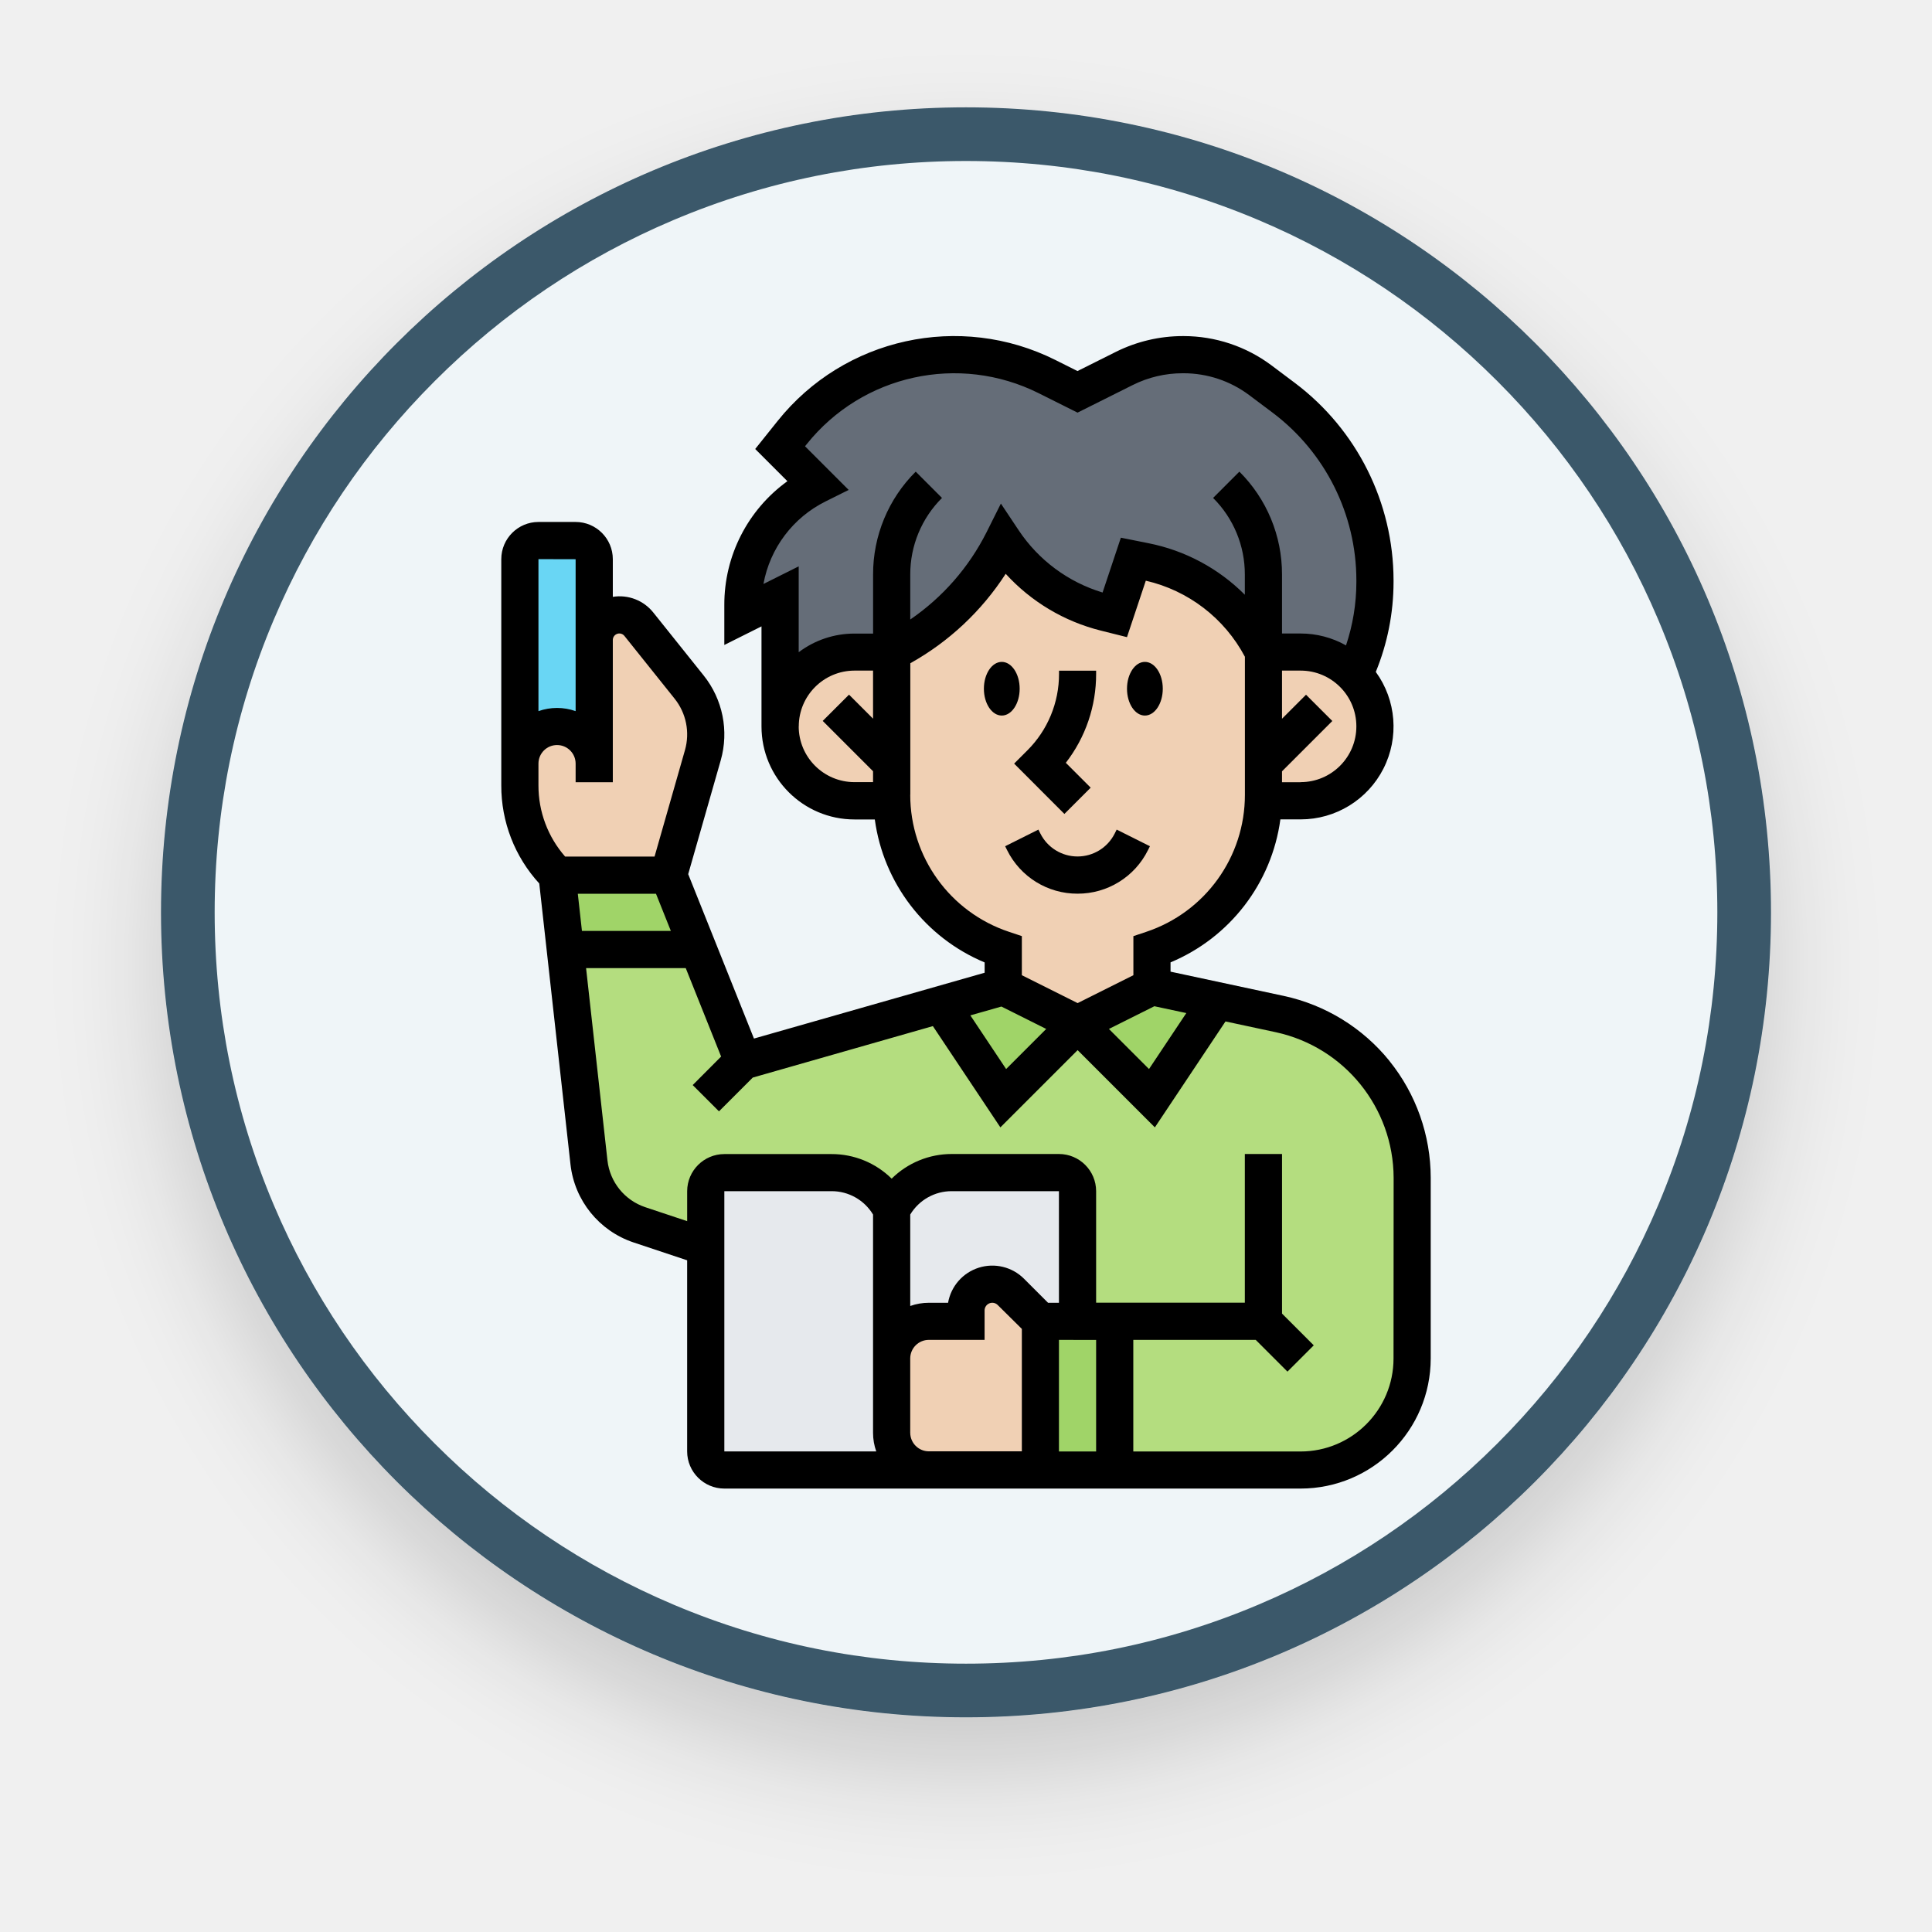
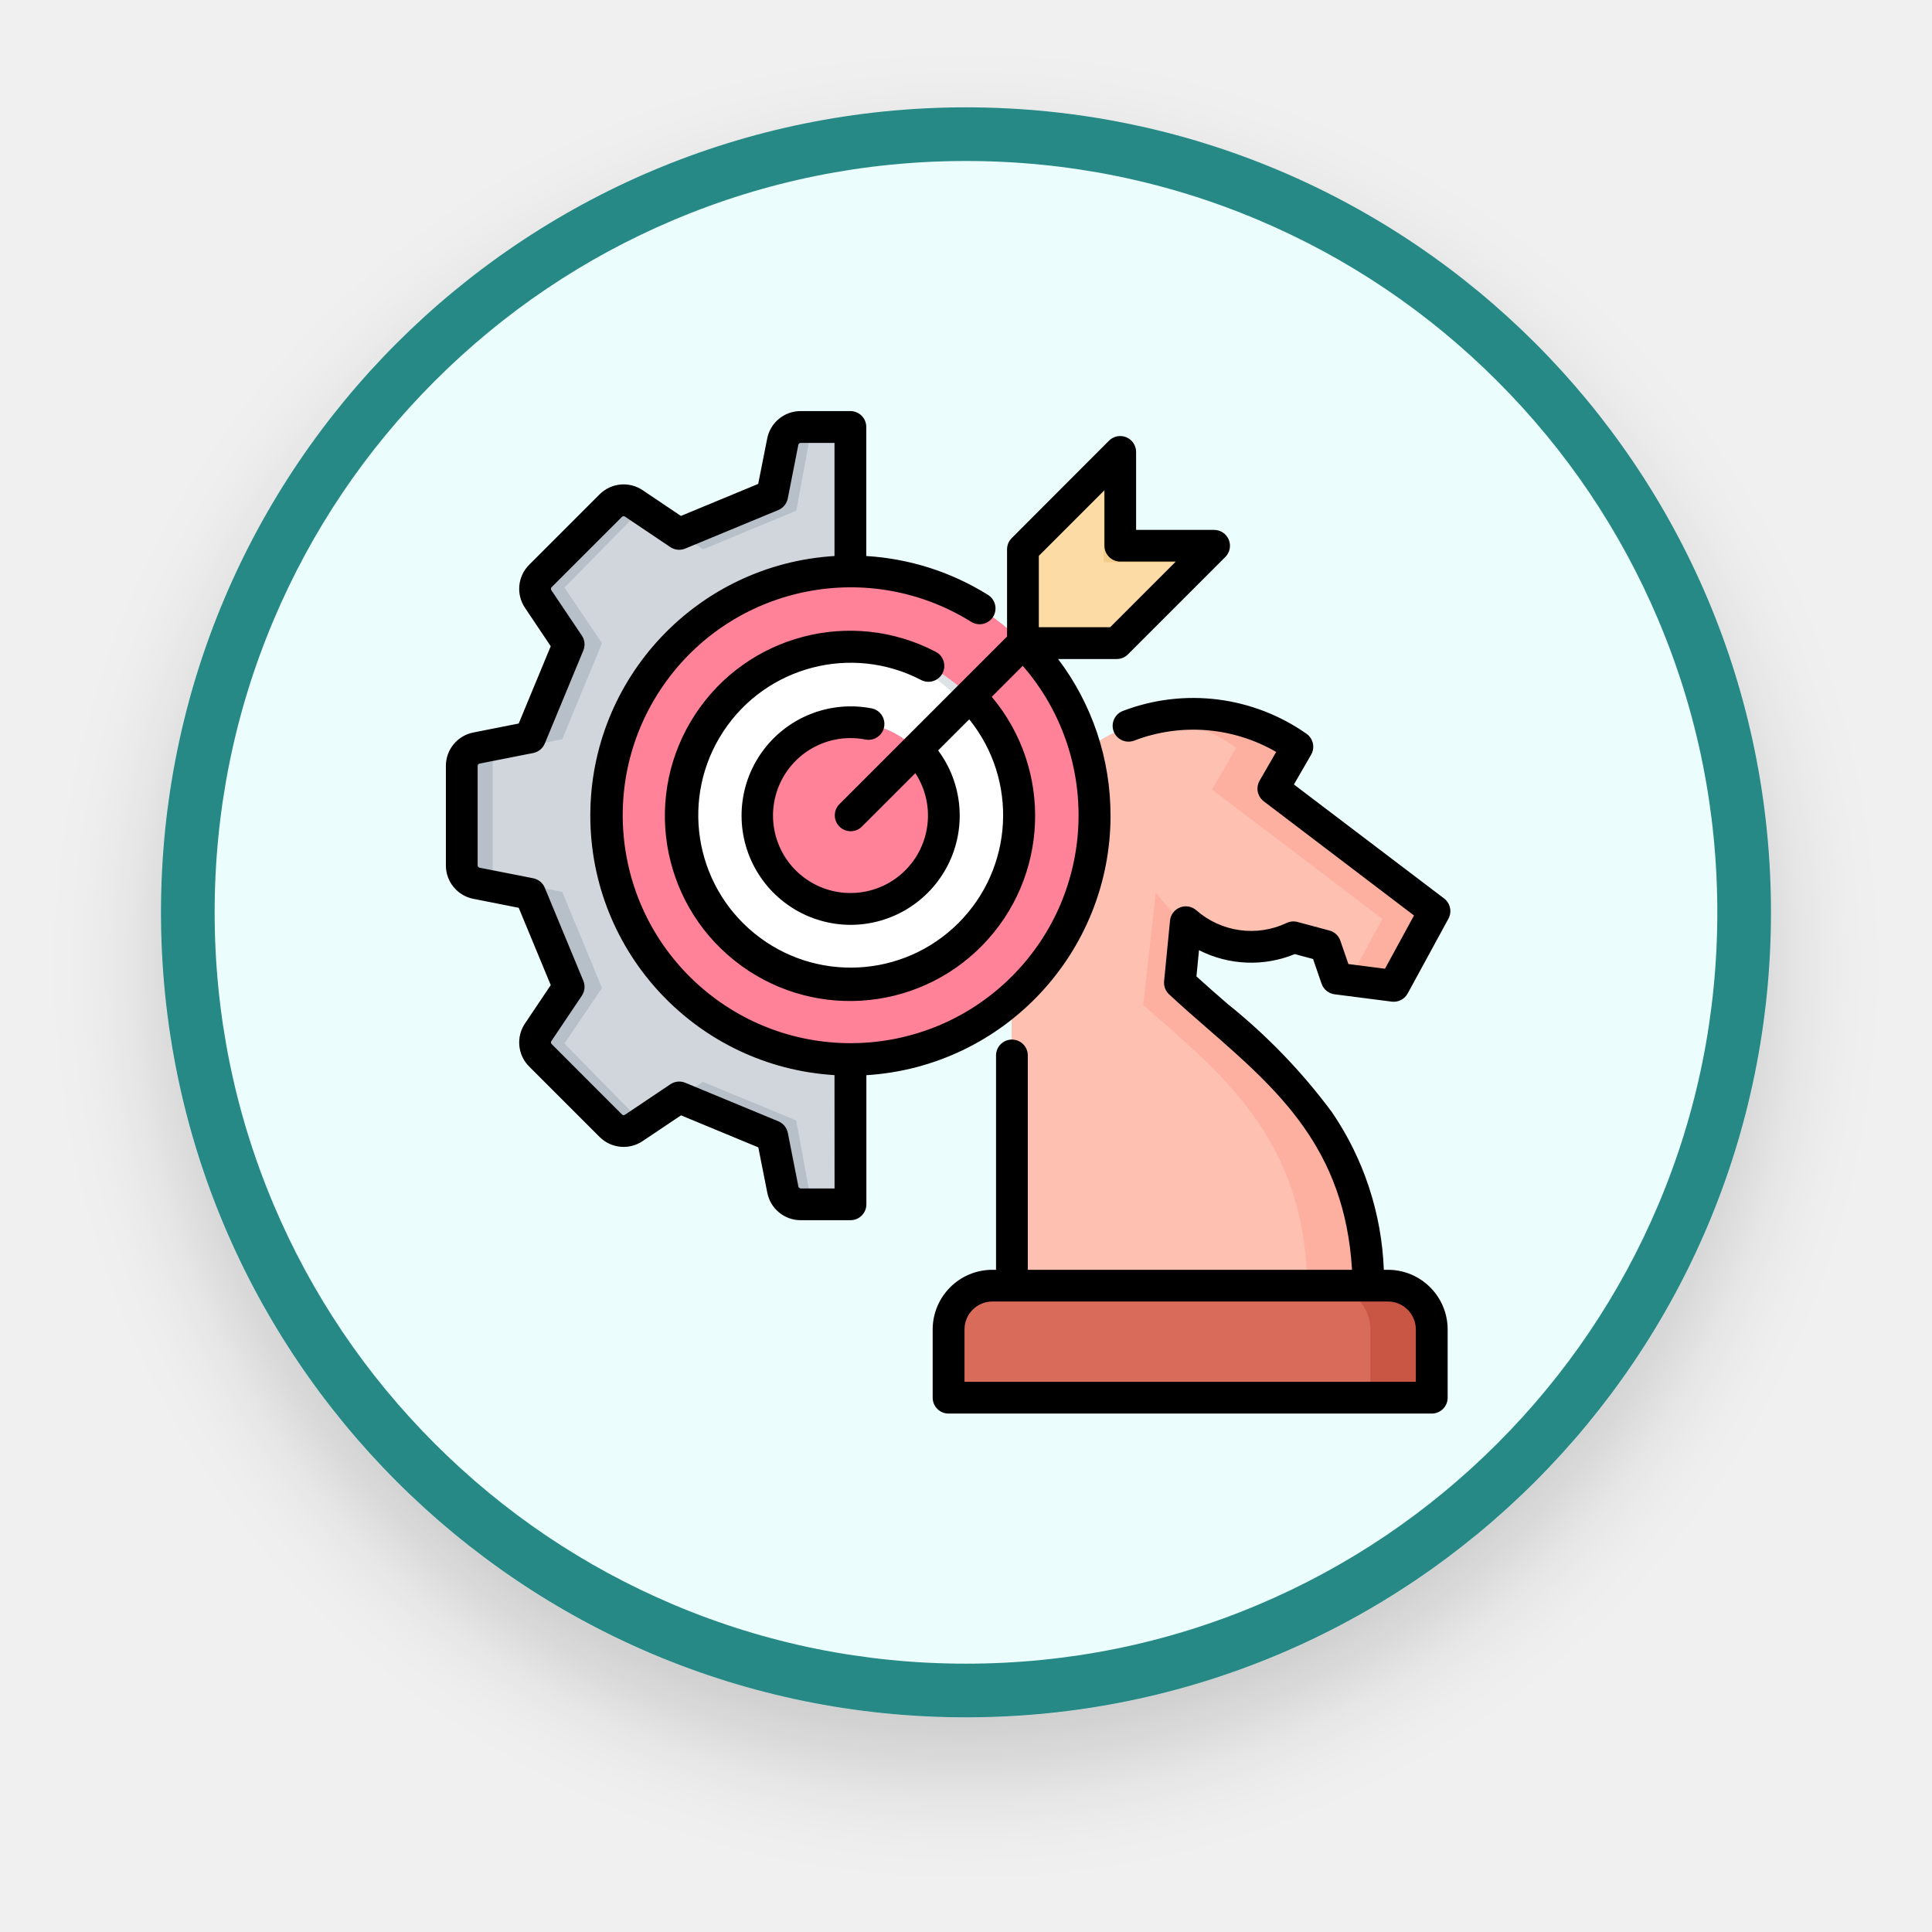
<svg xmlns="http://www.w3.org/2000/svg" width="108" height="108" viewBox="0 0 108 108">
  <defs>
-     <filter id="Trazado_982547" x="0" y="0" width="108" height="108" filterUnits="userSpaceOnUse">
+     <filter id="Trazado_904820" x="0" y="0" width="108" height="108" filterUnits="userSpaceOnUse">
      <feOffset dy="3" input="SourceAlpha" />
      <feGaussianBlur stdDeviation="3" result="blur" />
      <feFlood flood-opacity="0.161" />
      <feComposite operator="in" in2="blur" />
      <feComposite in="SourceGraphic" />
    </filter>
  </defs>
-   <g id="Grupo_1161170" data-name="Grupo 1161170" transform="translate(-173 -6841)">
-     <g id="Grupo_1161043" data-name="Grupo 1161043" transform="translate(0 5620)">
-       <g id="Grupo_1153207" data-name="Grupo 1153207" transform="translate(12 -231)">
-         <g id="Grupo_1153117" data-name="Grupo 1153117" transform="translate(-93 939)">
-           <g id="Grupo_1149598" data-name="Grupo 1149598" transform="translate(80 315)">
-             <g id="Grupo_1148770" data-name="Grupo 1148770" transform="translate(-27 -2583)">
-               <g id="Grupo_1146954" data-name="Grupo 1146954" transform="translate(-415 -1202)">
-                 <g transform="matrix(1, 0, 0, 1, 616, 3983)" filter="url(#Trazado_982547)">
-                   <g id="Trazado_982547-2" data-name="Trazado 982547" transform="translate(9 6)" fill="#eff5f8">
-                     <path d="M 45 88.5 C 39.127 88.5 33.43 87.35 28.068 85.082 C 22.889 82.891 18.236 79.755 14.241 75.759 C 10.245 71.764 7.109 67.111 4.918 61.932 C 2.65 56.57 1.5 50.873 1.5 45 C 1.5 39.127 2.65 33.43 4.918 28.068 C 7.109 22.889 10.245 18.236 14.241 14.241 C 18.236 10.245 22.889 7.109 28.068 4.918 C 33.43 2.65 39.127 1.5 45 1.5 C 50.873 1.5 56.57 2.65 61.932 4.918 C 67.111 7.109 71.764 10.245 75.759 14.241 C 79.755 18.236 82.891 22.889 85.082 28.068 C 87.35 33.43 88.5 39.127 88.5 45 C 88.5 50.873 87.35 56.57 85.082 61.932 C 82.891 67.111 79.755 71.764 75.759 75.759 C 71.764 79.755 67.111 82.891 61.932 85.082 C 56.57 87.35 50.873 88.5 45 88.5 Z" stroke="none" />
-                     <path d="M 45 3 C 39.329 3 33.829 4.11 28.653 6.299 C 23.652 8.415 19.16 11.443 15.302 15.302 C 11.443 19.16 8.415 23.652 6.299 28.653 C 4.11 33.829 3 39.329 3 45 C 3 50.671 4.11 56.171 6.299 61.347 C 8.415 66.348 11.443 70.84 15.302 74.698 C 19.16 78.557 23.652 81.585 28.653 83.701 C 33.829 85.89 39.329 87 45 87 C 50.671 87 56.171 85.89 61.347 83.701 C 66.348 81.585 70.84 78.557 74.698 74.698 C 78.557 70.84 81.585 66.348 83.701 61.347 C 85.89 56.171 87 50.671 87 45 C 87 39.329 85.89 33.829 83.701 28.653 C 81.585 23.652 78.557 19.16 74.698 15.302 C 70.84 11.443 66.348 8.415 61.347 6.299 C 56.171 4.11 50.671 3 45 3 M 45 0 C 69.853 0 90 20.147 90 45 C 90 69.853 69.853 90 45 90 C 20.147 90 0 69.853 0 45 C 0 20.147 20.147 0 45 0 Z" stroke="none" fill="#3b596a" />
-                   </g>
-                 </g>
-               </g>
-             </g>
-           </g>
+   <g id="Grupo_1159950" data-name="Grupo 1159950" transform="translate(-822 -2562)">
+     <g id="Icono" transform="translate(206.899 -2438)">
+       <g transform="matrix(1, 0, 0, 1, 615.1, 5000)" filter="url(#Trazado_904820)">
+         <g id="Trazado_904820-2" data-name="Trazado 904820" transform="translate(9 6)" fill="#ebfefd">
+           <path d="M 45 88.5 C 39.127 88.5 33.43 87.35 28.068 85.082 C 22.889 82.891 18.236 79.755 14.241 75.759 C 10.245 71.764 7.109 67.111 4.918 61.932 C 2.65 56.57 1.5 50.873 1.5 45 C 1.5 39.127 2.65 33.43 4.918 28.068 C 7.109 22.889 10.245 18.236 14.241 14.241 C 18.236 10.245 22.889 7.109 28.068 4.918 C 33.43 2.65 39.127 1.5 45 1.5 C 50.873 1.5 56.57 2.65 61.932 4.918 C 67.111 7.109 71.764 10.245 75.759 14.241 C 79.755 18.236 82.891 22.889 85.082 28.068 C 87.35 33.43 88.5 39.127 88.5 45 C 88.5 50.873 87.35 56.57 85.082 61.932 C 82.891 67.111 79.755 71.764 75.759 75.759 C 71.764 79.755 67.111 82.891 61.932 85.082 C 56.57 87.35 50.873 88.5 45 88.5 Z" stroke="none" />
+           <path d="M 45 3 C 39.329 3 33.829 4.11 28.653 6.299 C 23.652 8.415 19.16 11.443 15.302 15.302 C 11.443 19.16 8.415 23.652 6.299 28.653 C 4.11 33.829 3 39.329 3 45 C 3 50.671 4.11 56.171 6.299 61.347 C 8.415 66.348 11.443 70.84 15.302 74.698 C 19.16 78.557 23.652 81.585 28.653 83.701 C 33.829 85.89 39.329 87 45 87 C 50.671 87 56.171 85.89 61.347 83.701 C 66.348 81.585 70.84 78.557 74.698 74.698 C 78.557 70.84 81.585 66.348 83.701 61.347 C 85.89 56.171 87 50.671 87 45 C 87 39.329 85.89 33.829 83.701 28.653 C 81.585 23.652 78.557 19.16 74.698 15.302 C 70.84 11.443 66.348 8.415 61.347 6.299 C 56.171 4.11 50.671 3 45 3 M 45 0 C 69.853 0 90 20.147 90 45 C 90 69.853 69.853 90 45 90 C 20.147 90 0 69.853 0 45 C 0 20.147 20.147 0 45 0 Z" stroke="none" fill="#268985" />
        </g>
      </g>
    </g>
-     <g id="teacher_6928041_1_" data-name="teacher_6928041 (1)" transform="translate(201.022 6859.787)">
-       <g id="Grupo_1161168" data-name="Grupo 1161168" transform="translate(1.039 1.039)">
-         <g id="Grupo_1161154" data-name="Grupo 1161154" transform="translate(12.469)">
-           <path id="Trazado_995107" data-name="Trazado 995107" d="M112.313,24.626h-2.078a4.157,4.157,0,0,0-4.156,4.156V21.509L104,22.548V22a7.521,7.521,0,0,1,4.156-6.726L106.078,13.2l.674-.843A11.6,11.6,0,0,1,121,9.225l1.707.853s1.433-.716,2.615-1.308A7.318,7.318,0,0,1,128.595,8h.051a7.107,7.107,0,0,1,4.27,1.424l1.333,1A12.716,12.716,0,0,1,139.33,20.6v.117a12.144,12.144,0,0,1-1.161,5.181,4.145,4.145,0,0,0-3-1.274H133.1a9.506,9.506,0,0,0-6.635-5.068l-.639-.127-1.039,3.117-.522-.13a9.7,9.7,0,0,1-5.713-4.027,13.949,13.949,0,0,1-6.235,6.235Z" transform="translate(-104 -8)" fill="#656d78" />
-         </g>
-         <g id="Grupo_1161155" data-name="Grupo 1161155" transform="translate(2.541 33.252)">
-           <path id="Trazado_995108" data-name="Trazado 995108" d="M58.271,284.782H56.193v-7.274a1.039,1.039,0,0,0-1.039-1.039H49.165a3.759,3.759,0,0,0-3.363,2.078,3.759,3.759,0,0,0-3.363-2.078H36.45a1.039,1.039,0,0,0-1.039,1.039v3.117L31.7,279.388a4.154,4.154,0,0,1-2.816-3.484L27.56,264h7.435l2.494,6.235,11.056-3.159,3.491,5.237,4.156-4.156,4.156,4.156,3.491-5.237.051-.239,3.614.774a9.355,9.355,0,0,1,7.392,9.146v10.1a6.235,6.235,0,0,1-6.235,6.235H58.271Z" transform="translate(-27.56 -264)" fill="#b4dd7f" />
-         </g>
-         <g id="Grupo_1161156" data-name="Grupo 1161156" transform="translate(29.095 54.034)">
-           <path id="Trazado_995109" data-name="Trazado 995109" d="M236.156,424v8.313H232V424h4.156Z" transform="translate(-232 -424)" fill="#a0d468" />
-         </g>
-         <g id="Grupo_1161157" data-name="Grupo 1161157" transform="translate(2.078 29.095)">
-           <path id="Trazado_995110" data-name="Trazado 995110" d="M30.235,232l1.663,4.156H24.462L24,232Z" transform="translate(-24 -232)" fill="#a0d468" />
-         </g>
-         <g id="Grupo_1161158" data-name="Grupo 1161158" transform="translate(31.174 35.33)">
-           <path id="Trazado_995111" data-name="Trazado 995111" d="M255.7,280.759l-.051.239-3.491,5.237L248,282.078,252.156,280Z" transform="translate(-248 -280)" fill="#a0d468" />
-         </g>
-         <g id="Grupo_1161159" data-name="Grupo 1161159" transform="translate(23.526 35.33)">
-           <path id="Trazado_995112" data-name="Trazado 995112" d="M196.768,282.078l-4.156,4.156L189.12,281l3.491-1Z" transform="translate(-189.12 -280)" fill="#a0d468" />
-         </g>
-         <g id="Grupo_1161160" data-name="Grupo 1161160" transform="translate(20.782 45.721)">
-           <path id="Trazado_995113" data-name="Trazado 995113" d="M178.391,361.039v7.274h-2.078l-1.648-1.648a1.47,1.47,0,0,0-2.508,1.039v.609h-2.078A2.078,2.078,0,0,0,168,370.391v-8.313A3.759,3.759,0,0,1,171.363,360h5.989A1.039,1.039,0,0,1,178.391,361.039Z" transform="translate(-168 -360)" fill="#e6e9ed" />
-         </g>
-         <g id="Grupo_1161161" data-name="Grupo 1161161" transform="translate(10.391 45.721)">
-           <path id="Trazado_995114" data-name="Trazado 995114" d="M100.469,376.626H89.039A1.039,1.039,0,0,1,88,375.587V361.039A1.039,1.039,0,0,1,89.039,360h5.989a3.759,3.759,0,0,1,3.363,2.078v12.469A2.078,2.078,0,0,0,100.469,376.626Z" transform="translate(-88 -360)" fill="#e6e9ed" />
-         </g>
-         <g id="Grupo_1161162" data-name="Grupo 1161162" transform="translate(20.782 51.956)">
-           <path id="Trazado_995115" data-name="Trazado 995115" d="M176.313,410.078v8.313h-6.235A2.078,2.078,0,0,1,168,416.313v-4.156a2.078,2.078,0,0,1,2.078-2.078h2.078v-.609a1.47,1.47,0,0,1,2.508-1.039Z" transform="translate(-168 -408)" fill="#f0d0b4" />
-         </g>
-         <g id="Grupo_1161163" data-name="Grupo 1161163" transform="translate(41.558 16.626)">
-           <path id="Trazado_995116" data-name="Trazado 995116" d="M333.03,137.274a4.156,4.156,0,0,1-3,7.039H327.95c0-.112.006-.225.006-.338V136h2.078A4.145,4.145,0,0,1,333.03,137.274Z" transform="translate(-327.95 -136)" fill="#f0d0b4" />
-         </g>
-         <g id="Grupo_1161164" data-name="Grupo 1161164" transform="translate(20.782 10.391)">
-           <path id="Trazado_995117" data-name="Trazado 995117" d="M188.782,100.469v1.741c0,.113,0,.226-.007.338a9.117,9.117,0,0,1-6.228,8.313v2.078l-4.156,2.078-4.156-2.078v-2.078a9.117,9.117,0,0,1-6.228-8.313c0-.112-.007-.225-.007-.338V94.235A13.949,13.949,0,0,0,174.235,88a9.7,9.7,0,0,0,5.713,4.027l.522.13,1.039-3.117.639.127a9.506,9.506,0,0,1,6.635,5.068Z" transform="translate(-168 -88)" fill="#f0d0b4" />
-         </g>
-         <g id="Grupo_1161165" data-name="Grupo 1161165" transform="translate(14.548 16.626)">
-           <path id="Trazado_995118" data-name="Trazado 995118" d="M126.235,142.235v1.741c0,.113,0,.226.006.338h-2.085a4.156,4.156,0,1,1,0-8.313h2.078Z" transform="translate(-120 -136)" fill="#f0d0b4" />
-         </g>
-         <g id="Grupo_1161166" data-name="Grupo 1161166" transform="translate(0 14.548)">
-           <path id="Trazado_995119" data-name="Trazado 995119" d="M12.156,128.313V121.4a1.4,1.4,0,0,1,2.5-.877l2.808,3.508a4.239,4.239,0,0,1,.765,3.808l-1.916,6.7H10.078A7.1,7.1,0,0,1,8,129.53v-1.217a2.078,2.078,0,1,1,4.156,0Z" transform="translate(-8 -120)" fill="#f0d0b4" />
-         </g>
-         <g id="Grupo_1161167" data-name="Grupo 1161167" transform="translate(0 10.391)">
-           <path id="Trazado_995120" data-name="Trazado 995120" d="M12.156,93.561v6.909a2.078,2.078,0,1,0-4.156,0V89.039A1.039,1.039,0,0,1,9.039,88h2.078a1.039,1.039,0,0,1,1.039,1.039Z" transform="translate(-8 -88)" fill="#69d6f4" />
-         </g>
+     <g id="strategic-planning_18488569" transform="translate(843.925 2581.482)">
+       <g id="Grupo_1159949" data-name="Grupo 1159949" transform="translate(3.887 4.363)">
+         <path id="Trazado_995113" data-name="Trazado 995113" d="M23.162,17.278l-2.535-1.7a1.022,1.022,0,0,0-1.3.127L15.4,19.629a1.022,1.022,0,0,0-.127,1.3l1.7,2.535-2.156,5.2-2.994.59a1.022,1.022,0,0,0-.831,1.011v5.548a1.022,1.022,0,0,0,.831,1.011l2.994.59,2.156,5.2-1.7,2.535a1.022,1.022,0,0,0,.127,1.3l3.923,3.923a1.022,1.022,0,0,0,1.3.127l2.535-1.7,5.2,2.156.59,2.994a1.022,1.022,0,0,0,1.011.831h2.765V46.065a13.018,13.018,0,0,1,0-26.037V11.3H29.968a1.022,1.022,0,0,0-1.011.831l-.59,2.994Z" transform="translate(-10.993 -11.297)" fill="#b7bfc9" fill-rule="evenodd" />
+         <path id="Trazado_995114" data-name="Trazado 995114" d="M34.965,15.88,30.622,20.3l2.1,3.106L30.5,28.778l-3.889.767v7l3.889.767,2.221,5.369-2.1,3.106,4.343,4.424,3.4-2.283,5.215,2.161.864,4.7h2.174V46.066a13.018,13.018,0,0,1,0-26.037V11.3H44.448L43.585,16,38.37,18.163Z" transform="translate(-24.882 -11.298)" fill="#d1d6dc" fill-rule="evenodd" />
+         <path id="Trazado_995115" data-name="Trazado 995115" d="M288.062,188.417H307.97c-.126-9.127-5.911-12.625-10.53-16.913l.331-3.378a5.531,5.531,0,0,0,6.013.847l1.774.476.63,1.826,3.19.41,1.767-3.244a1.226,1.226,0,0,0-.337-1.571l-8.154-6.195,1.35-2.339a10.127,10.127,0,0,0-15.943,8.3Z" transform="translate(-257.316 -140.386)" fill="#fdb0a0" fill-rule="evenodd" />
+         <path id="Trazado_995116" data-name="Trazado 995116" d="M288.061,189.561h16.517c-.114-8.25-4.851-11.9-9.171-15.692l.706-6.294a8.948,8.948,0,0,0,1.657,1.7,5.531,5.531,0,0,0,6.013.847l1.774.475.63,1.826.71.091,1.884-3.459-9.52-7.233,1.35-2.339a10.112,10.112,0,0,0-4.121-1.694,10.127,10.127,0,0,0-8.431,9.994v21.781Z" transform="translate(-257.315 -141.53)" fill="#fdc0b1" fill-rule="evenodd" />
+         <path id="Trazado_995117" data-name="Trazado 995117" d="M258.7,444.129h22.076a2.454,2.454,0,0,1,2.446,2.446v3.809H256.252v-3.809a2.454,2.454,0,0,1,2.446-2.446Z" transform="translate(-229.036 -396.099)" fill="#c95645" fill-rule="evenodd" />
+         <path id="Trazado_995118" data-name="Trazado 995118" d="M258.7,444.129h18.684a2.453,2.453,0,0,1,2.446,2.446v3.809H256.251v-3.809a2.454,2.454,0,0,1,2.446-2.446Z" transform="translate(-229.035 -396.099)" fill="#d96b5a" fill-rule="evenodd" />
      </g>
-       <g id="Grupo_1161169" data-name="Grupo 1161169" transform="translate(0 0)">
-         <ellipse id="Elipse_11747" data-name="Elipse 11747" cx="1" cy="1.5" rx="1" ry="1.5" transform="translate(26.978 18.213)" />
-         <ellipse id="Elipse_11748" data-name="Elipse 11748" cx="1" cy="1.5" rx="1" ry="1.5" transform="translate(34.978 18.213)" />
-         <path id="Trazado_995121" data-name="Trazado 995121" d="M220.891,216a4.378,4.378,0,0,0,3.937-2.433l.11-.219-1.859-.93-.11.219a2.324,2.324,0,0,1-4.156,0l-.11-.219-1.859.93.11.219A4.377,4.377,0,0,0,220.891,216Z" transform="translate(-188.678 -184.83)" />
-         <path id="Trazado_995122" data-name="Trazado 995122" d="M223.5,152.009l1.47-1.469-1.39-1.39a8.073,8.073,0,0,0,1.694-4.971V144H223.2v.178a6.017,6.017,0,0,1-1.774,4.282l-.735.735Z" transform="translate(-192.022 -125.296)" />
-         <path id="Trazado_995123" data-name="Trazado 995123" d="M49.646,40.514a10.424,10.424,0,0,0-5.9-3.628l-6.334-1.357V35.01a10.141,10.141,0,0,0,6.14-7.993h1.134a5.192,5.192,0,0,0,4.2-8.244,13.284,13.284,0,0,0,.992-5.015v-.117a13.826,13.826,0,0,0-5.5-11.011l-1.333-1A8.206,8.206,0,0,0,38.154,0H38.1a8.4,8.4,0,0,0-3.74.88l-2.15,1.075L30.97,1.334A12.638,12.638,0,0,0,15.449,4.743L14.194,6.312l1.8,1.8a8.5,8.5,0,0,0-3.526,6.925v2.23l2.078-1.039v5.593a5.2,5.2,0,0,0,5.2,5.2h1.134a10.141,10.141,0,0,0,6.14,7.993v.575L14.125,39.269l-3.676-9.191,1.818-6.362a5.274,5.274,0,0,0-.953-4.743L8.507,15.464a2.409,2.409,0,0,0-2.272-.887V12.469a2.081,2.081,0,0,0-2.078-2.078H2.078A2.081,2.081,0,0,0,0,12.469V25.117A8.075,8.075,0,0,0,2.123,30.6L3.869,46.31A5.211,5.211,0,0,0,7.39,50.665l3,1V62.347a2.081,2.081,0,0,0,2.078,2.078H44.682a7.282,7.282,0,0,0,7.274-7.274v-10.1a10.423,10.423,0,0,0-2.31-6.533Zm-11.352-2.67-2.086,3.129-2.241-2.241,2.541-1.27Zm6.389-12.905H43.643V24.33l2.813-2.813-1.47-1.469-1.343,1.343V18.7h1.039a3.117,3.117,0,1,1,0,6.235ZM18.13,9.242,19.419,8.6l-2.44-2.44.093-.116A10.56,10.56,0,0,1,30.041,3.193l2.172,1.086,3.08-1.54A6.229,6.229,0,0,1,38.1,2.078h.051A6.115,6.115,0,0,1,41.8,3.293l1.333,1A11.739,11.739,0,0,1,47.8,13.641v.117a11.181,11.181,0,0,1-.579,3.533,5.163,5.163,0,0,0-2.539-.665H43.643v-3.3A8.082,8.082,0,0,0,41.26,7.578l-1.469,1.47a6.017,6.017,0,0,1,1.774,4.283v1.128a10.483,10.483,0,0,0-5.392-2.881l-1.538-.308-1.022,3.065a8.633,8.633,0,0,1-4.692-3.482l-.993-1.49-.8,1.6a12.991,12.991,0,0,1-4.266,4.881V13.33a6.017,6.017,0,0,1,1.774-4.282l-1.469-1.47a8.081,8.081,0,0,0-2.383,5.752v3.3H19.743a5.168,5.168,0,0,0-3.117,1.042v-4.8l-1.971.985A6.44,6.44,0,0,1,18.13,9.242Zm-1.5,12.579A3.121,3.121,0,0,1,19.743,18.7h1.039v2.687l-1.343-1.343-1.47,1.469,2.813,2.813v.609H19.743a3.121,3.121,0,0,1-3.117-3.117Zm6.235,3.819V18.289a15.11,15.11,0,0,0,5.332-5,10.706,10.706,0,0,0,5.325,3.177l1.455.364,1.052-3.156a8.4,8.4,0,0,1,5.54,4.252v7.716a8.069,8.069,0,0,1-5.524,7.664l-.71.237v2.185l-3.117,1.559L29.1,35.727V33.542l-.71-.237A8.069,8.069,0,0,1,22.861,25.641Zm5.092,11.839,2.505,1.253-2.241,2.241-2-3ZM4.278,31.174h4.37l.831,2.078H4.509Zm-.122-18.7v8.492a3.11,3.11,0,0,0-2.078,0V12.469ZM2.078,25.117V23.9a1.039,1.039,0,1,1,2.078,0v1.039H6.235V16.99a.364.364,0,0,1,.649-.228l2.807,3.509a3.195,3.195,0,0,1,.577,2.874l-1.7,5.95h-5A6.01,6.01,0,0,1,2.078,25.117Zm31.174,31v6.235H31.174V56.113Zm-2.078-2.078h-.609l-1.343-1.343a2.509,2.509,0,0,0-4.246,1.343H23.9a3.1,3.1,0,0,0-1.039.179V49.107A2.7,2.7,0,0,1,25.184,47.8h5.989ZM20.782,61.308a3.1,3.1,0,0,0,.179,1.039H12.469V47.8h5.989a2.7,2.7,0,0,1,2.324,1.307Zm2.078,0V57.152A1.04,1.04,0,0,1,23.9,56.113h3.117V54.465a.43.43,0,0,1,.735-.3L29.1,55.5v6.843H23.9A1.04,1.04,0,0,1,22.861,61.308Zm27.017-4.156a5.2,5.2,0,0,1-5.2,5.2H35.33V56.113h6.844l1.774,1.774,1.47-1.469-1.774-1.774V45.721H41.565v8.313H33.252V47.8a2.081,2.081,0,0,0-2.078-2.078H25.184A4.771,4.771,0,0,0,21.822,47.1a4.771,4.771,0,0,0-3.363-1.374H12.469A2.081,2.081,0,0,0,10.391,47.8v1.676l-2.344-.781a3.126,3.126,0,0,1-2.112-2.613L4.74,35.33h5.571l1.978,4.945L10.7,41.869l1.47,1.469,1.888-1.888,10.068-2.877,3.774,5.661,4.318-4.318,4.318,4.318,3.948-5.922,2.828.606a8.356,8.356,0,0,1,6.571,8.129Z" transform="translate(0 0)" />
-       </g>
+       <circle id="Elipse_11784" data-name="Elipse 11784" cx="13.649" cy="13.649" r="13.649" transform="translate(6.309 26.113) rotate(-45)" fill="#ff6b84" />
+       <path id="Trazado_995119" data-name="Trazado 995119" d="M106.228,111.667a13.648,13.648,0,1,1,13.133-13.639A13.649,13.649,0,0,1,106.228,111.667Z" transform="translate(-80.097 -71.916)" fill="#ff8298" fill-rule="evenodd" />
+       <circle id="Elipse_11785" data-name="Elipse 11785" cx="9.434" cy="9.434" r="9.434" transform="translate(16.18 16.679)" fill="#dee2e6" />
+       <path id="Trazado_995120" data-name="Trazado 995120" d="M130.837,141.205a9.433,9.433,0,1,1,9.06-9.426A9.434,9.434,0,0,1,130.837,141.205Z" transform="translate(-105.597 -105.666)" fill="#fff" fill-rule="evenodd" />
+       <circle id="Elipse_11786" data-name="Elipse 11786" cx="5.219" cy="5.219" r="5.219" transform="translate(20.396 20.894)" fill="#ff6b84" />
+       <path id="Trazado_995121" data-name="Trazado 995121" d="M172.773,170.846a5.219,5.219,0,1,1,4.761-5.2A5.219,5.219,0,0,1,172.773,170.846Z" transform="translate(-146.701 -139.535)" fill="#ff8298" fill-rule="evenodd" />
+       <path id="Trazado_995122" data-name="Trazado 995122" d="M293.69,34.751V29.5l5.443-5.443v5.247h5.247l-5.443,5.443Z" transform="translate(-258.433 -18.281)" fill="#f2cc8a" fill-rule="evenodd" />
+       <path id="Trazado_995123" data-name="Trazado 995123" d="M293.69,42.183V36.936l4.516-4.516v5.247h5.247l-4.516,4.516Z" transform="translate(-258.433 -25.713)" fill="#fcdca4" fill-rule="evenodd" />
+       <path id="Trazado_995124" data-name="Trazado 995124" d="M24.727,46.953H22.845a.136.136,0,0,1-.141-.116l-.589-2.99a.889.889,0,0,0-.531-.648l-5.2-2.153a.882.882,0,0,0-.834.083l-2.531,1.7a.135.135,0,0,1-.181-.018L8.921,38.89A.135.135,0,0,1,8.9,38.71l1.7-2.531a.888.888,0,0,0,.083-.835l-2.154-5.2a.89.89,0,0,0-.649-.531l-2.99-.589a.135.135,0,0,1-.115-.141v-5.54a.135.135,0,0,1,.115-.141l2.991-.59a.89.89,0,0,0,.648-.531l2.154-5.2a.887.887,0,0,0-.083-.834L8.9,13.517a.136.136,0,0,1,.018-.181l3.917-3.917a.136.136,0,0,1,.181-.018l2.531,1.7a.887.887,0,0,0,.834.083l5.2-2.154a.888.888,0,0,0,.531-.648l.589-2.99a.135.135,0,0,1,.141-.116h1.882V11.6a14.536,14.536,0,0,0,0,29.018ZM36.146,11.591l3.668-3.668v3.1a.887.887,0,0,0,.888.888h3.1l-3.668,3.668H36.146V11.591Zm4.007,14.522a14.451,14.451,0,0,0-2.93-8.755H40.5a.887.887,0,0,0,.628-.26l5.443-5.443a.887.887,0,0,0-.627-1.515h-4.36V5.781a.888.888,0,0,0-1.516-.628L34.63,10.6a.885.885,0,0,0-.26.628V16.1l-9.383,9.383a.888.888,0,0,0,1.256,1.255l3-3a4.331,4.331,0,1,1-3.625-1.961,4.361,4.361,0,0,1,.847.083.888.888,0,0,0,.345-1.742,6.107,6.107,0,1,0-1.193,12.1,6.106,6.106,0,0,0,4.9-9.75l1.738-1.738a8.521,8.521,0,1,1-2.691-2.2.888.888,0,1,0,.821-1.575,10.349,10.349,0,1,0,3.13,2.515l1.732-1.732a12.741,12.741,0,1,1-2.905-2.474.888.888,0,1,0,.936-1.508A14.486,14.486,0,0,0,26.5,11.6V4.386a.887.887,0,0,0-.888-.888h-2.77a1.9,1.9,0,0,0-1.883,1.548l-.5,2.523-4.321,1.79L14.008,7.926a1.9,1.9,0,0,0-2.426.237L7.665,12.081a1.9,1.9,0,0,0-.236,2.425l1.432,2.136-1.79,4.321-2.524.5A1.9,1.9,0,0,0,3,23.343v5.54a1.9,1.9,0,0,0,1.548,1.882l2.524.5,1.79,4.321L7.429,37.721a1.9,1.9,0,0,0,.236,2.426l3.917,3.917a1.9,1.9,0,0,0,2.426.236l2.136-1.433,4.321,1.79.5,2.523a1.9,1.9,0,0,0,1.883,1.548h2.77a.887.887,0,0,0,.888-.888V40.622a14.554,14.554,0,0,0,13.65-14.509ZM55.66,53.273a1.563,1.563,0,0,1,1.561,1.562v2.927H31.991V54.835a1.563,1.563,0,0,1,1.563-1.562H55.66Zm-5.206-19.42a6.419,6.419,0,0,1-5.354-.22L44.957,35.1c.569.518,1.161,1.034,1.738,1.535A32.692,32.692,0,0,1,52.539,42.7a16.766,16.766,0,0,1,2.893,8.8h.228A3.34,3.34,0,0,1,59,54.835v3.814a.887.887,0,0,1-.888.888H31.1a.887.887,0,0,1-.888-.888V54.835A3.341,3.341,0,0,1,33.554,51.5h.2V39.518a.888.888,0,1,1,1.776,0V51.5H53.654c-.4-6.792-4.154-10.067-8.125-13.527-.7-.607-1.416-1.234-2.1-1.87a.886.886,0,0,1-.28-.737l.331-3.383a.888.888,0,0,1,1.47-.58A4.645,4.645,0,0,0,50,32.112a.888.888,0,0,1,.609-.055l1.776.476A.885.885,0,0,1,53,33.1l.452,1.308,2.045.263,1.622-2.977-8.4-6.384a.888.888,0,0,1-.232-1.15l.928-1.608A9.241,9.241,0,0,0,41.5,21.91a.888.888,0,1,1-.629-1.66,11.017,11.017,0,0,1,10.238,1.286.887.887,0,0,1,.258,1.171l-.961,1.664L58.8,30.742a.888.888,0,0,1,.243,1.132l-2.278,4.18a.886.886,0,0,1-.892.456l-3.194-.41a.89.89,0,0,1-.727-.592l-.476-1.381-1.021-.274Z" transform="translate(0 0)" fill-rule="evenodd" />
    </g>
  </g>
</svg>
